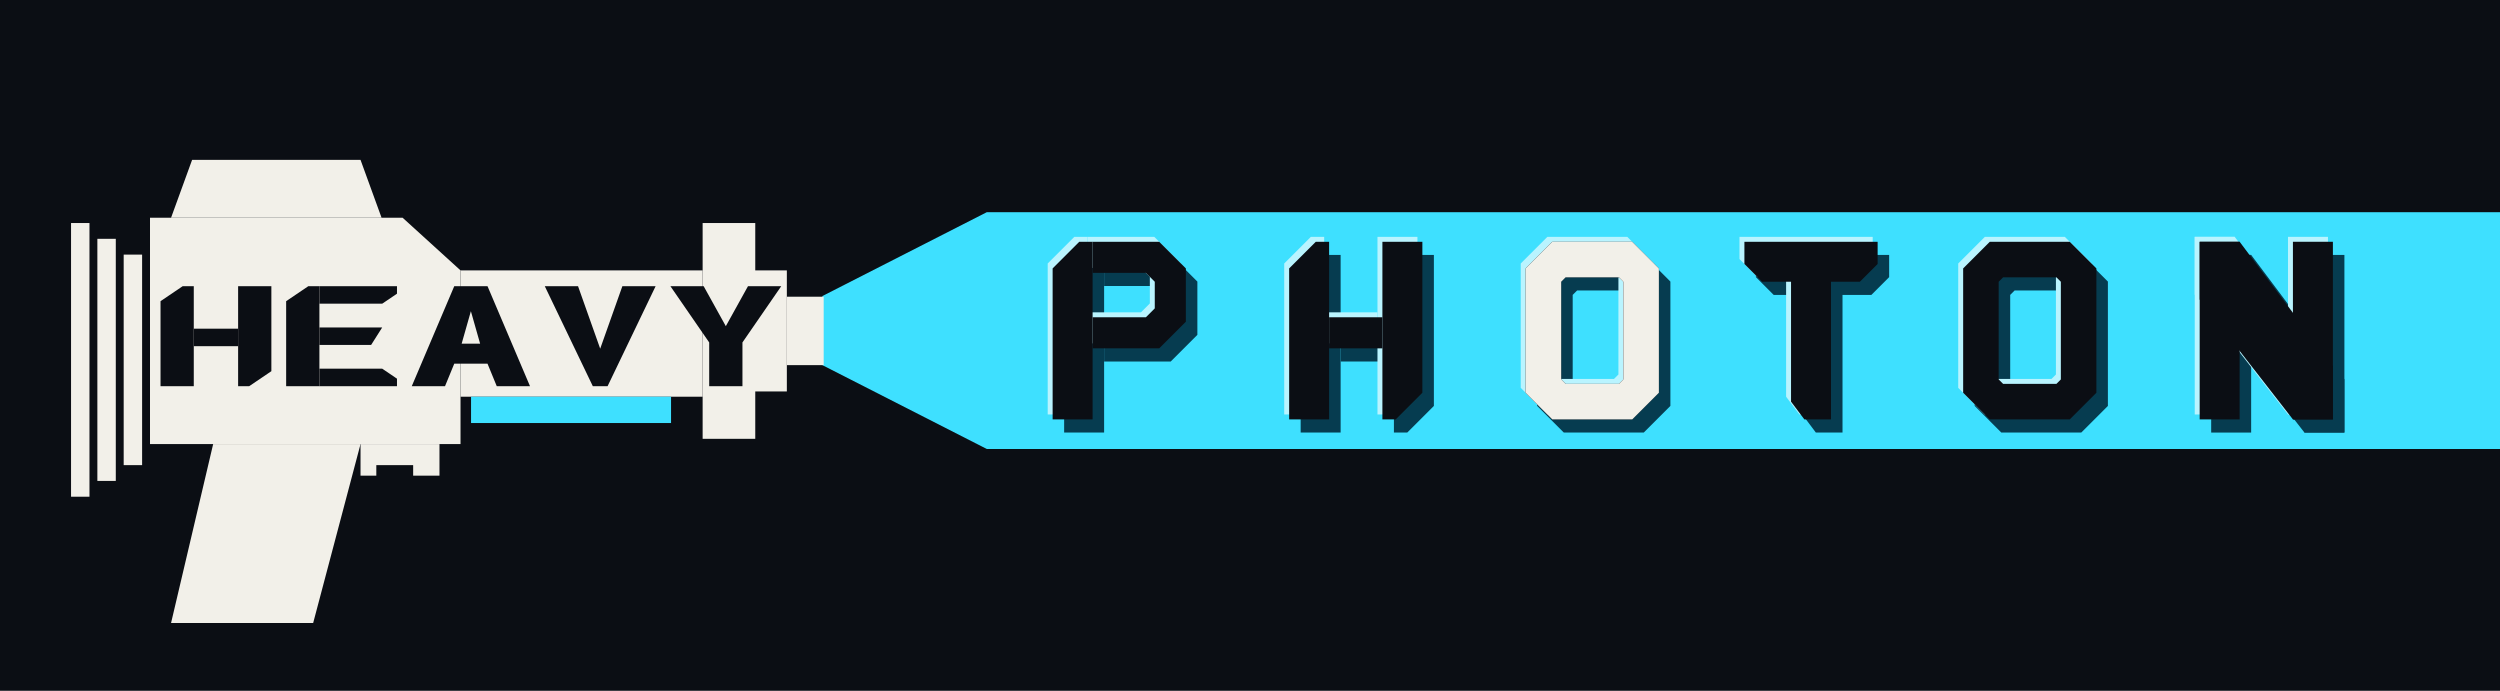
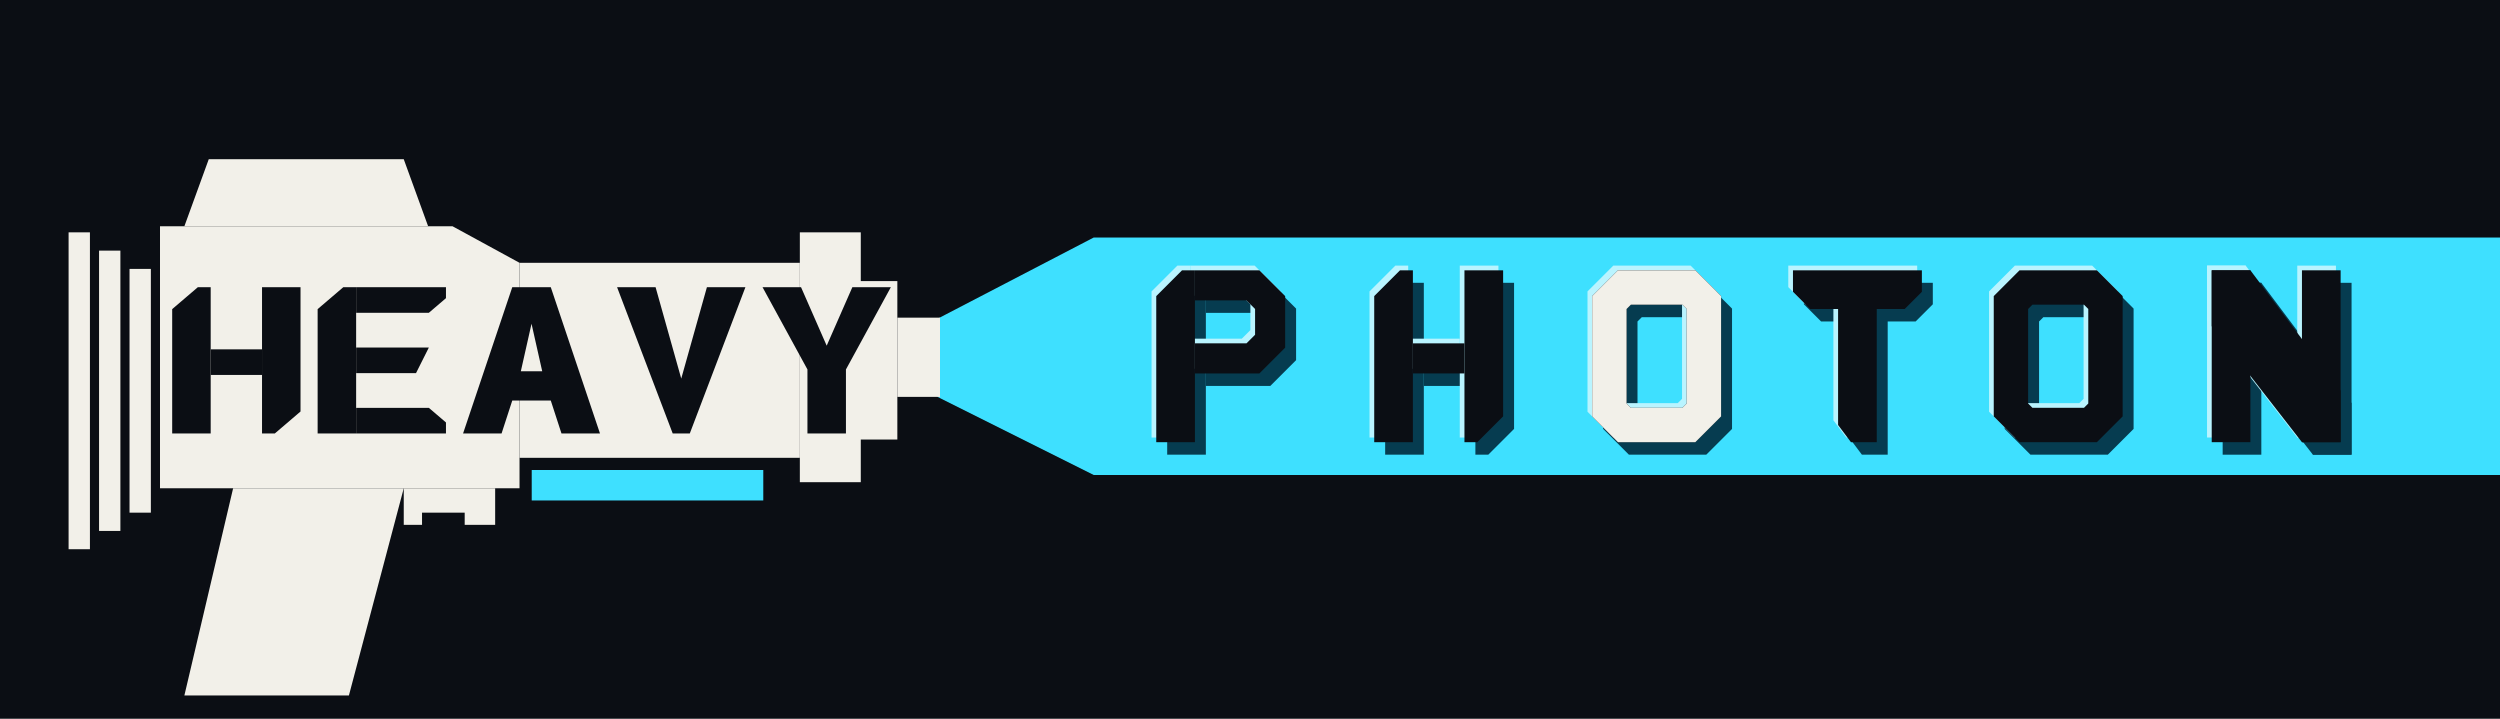
- <svg xmlns="http://www.w3.org/2000/svg" viewBox="0 0 1520 420" width="1520" height="420">
-   <rect width="1520" height="420" fill="#0B0E14" />
-   <path fill="#3EE0FF" d="M500,180 L600,129 L1520,129 L1520,273 L600,273 L500,222 Z" />
+ <svg xmlns="http://www.w3.org/2000/svg" viewBox="0 0 1600 460" width="1600" height="460">
+   <rect width="1600" height="460" fill="#0B0E14" />
+   <path fill="#3EE0FF" d="M600,204 L700,152 L1600,152 L1600,304 L700,304 L600,254 Z" />
  <g fill="#063C50" transform="translate(7 8)">
-     <g transform="translate(640 147) scale(1.35)">
+     <g transform="translate(740 173) scale(1.375)">
      <g transform="translate(0.0 0)">
        <path fill-rule="evenodd" transform="translate(0 0)" d="M18,0 L48,0 L60,12 L60,36 L48,48 L18,48 L18,34 L42,34 L46,30 L46,18 L42,14 L18,14 Z" />
        <polygon points="0,12 12,0 18,0 18,80 0,80" />
      </g>
-       <g transform="translate(106.5185 0)">
+       <g transform="translate(101.4545 0)">
        <rect x="18" y="34" width="24" height="14" />
        <polygon points="0,12 12,0 18,0 18,80 0,80" />
        <polygon points="42,0 60,0 60,68 48,80 42,80" />
      </g>
-       <g transform="translate(213.037 0)">
+       <g transform="translate(202.9091 0)">
        <path fill-rule="evenodd" transform="translate(0 0)" d="M12,0 L48,0 L60,12 L60,68 L48,80 L12,80 L0,68 L0,12 Z M18,16 L42,16 L44,18 L44,62 L42,64 L18,64 L16,62 L16,18 Z" />
      </g>
-       <g transform="translate(311.5556 0)">
+       <g transform="translate(296.3636 0)">
        <polygon points="0,0 60,0 60,10 52,18 8,18 0,10" />
        <polygon points="21,14 39,14 39,80 27,80 21,72" />
      </g>
-       <g transform="translate(410.0741 0)">
+       <g transform="translate(389.8182 0)">
        <path fill-rule="evenodd" transform="translate(0 0)" d="M12,0 L48,0 L60,12 L60,68 L48,80 L12,80 L0,68 L0,12 Z M18,16 L42,16 L44,18 L44,62 L42,64 L18,64 L16,62 L16,18 Z" />
      </g>
-       <g transform="translate(516.5926 0)">
+       <g transform="translate(491.2727 0)">
        <rect x="0" y="0" width="18" height="80" />
        <rect x="42" y="0" width="18" height="80" />
        <polygon points="0,0 18,0 60,56 60,80 42,80 0,26" />
      </g>
    </g>
  </g>
  <g fill="#B9F4FF" transform="translate(-3 -3)">
-     <g transform="translate(640 147) scale(1.35)">
+     <g transform="translate(740 173) scale(1.375)">
      <g transform="translate(0.0 0)">
        <path fill-rule="evenodd" transform="translate(0 0)" d="M18,0 L48,0 L60,12 L60,36 L48,48 L18,48 L18,34 L42,34 L46,30 L46,18 L42,14 L18,14 Z" />
        <polygon points="0,12 12,0 18,0 18,80 0,80" />
      </g>
-       <g transform="translate(106.5185 0)">
+       <g transform="translate(101.4545 0)">
        <rect x="18" y="34" width="24" height="14" />
        <polygon points="0,12 12,0 18,0 18,80 0,80" />
        <polygon points="42,0 60,0 60,68 48,80 42,80" />
      </g>
-       <g transform="translate(213.037 0)">
+       <g transform="translate(202.9091 0)">
        <path fill-rule="evenodd" transform="translate(0 0)" d="M12,0 L48,0 L60,12 L60,68 L48,80 L12,80 L0,68 L0,12 Z M18,16 L42,16 L44,18 L44,62 L42,64 L18,64 L16,62 L16,18 Z" />
      </g>
-       <g transform="translate(311.5556 0)">
+       <g transform="translate(296.3636 0)">
        <polygon points="0,0 60,0 60,10 52,18 8,18 0,10" />
        <polygon points="21,14 39,14 39,80 27,80 21,72" />
      </g>
-       <g transform="translate(410.0741 0)">
+       <g transform="translate(389.8182 0)">
        <path fill-rule="evenodd" transform="translate(0 0)" d="M12,0 L48,0 L60,12 L60,68 L48,80 L12,80 L0,68 L0,12 Z M18,16 L42,16 L44,18 L44,62 L42,64 L18,64 L16,62 L16,18 Z" />
      </g>
-       <g transform="translate(516.5926 0)">
+       <g transform="translate(491.2727 0)">
        <rect x="0" y="0" width="18" height="80" />
        <rect x="42" y="0" width="18" height="80" />
        <polygon points="0,0 18,0 60,56 60,80 42,80 0,26" />
      </g>
    </g>
  </g>
  <g fill="#0B0E14">
-     <g transform="translate(640 147) scale(1.35)">
+     <g transform="translate(740 173) scale(1.375)">
      <g transform="translate(0.0 0)">
        <path fill-rule="evenodd" transform="translate(0 0)" d="M18,0 L48,0 L60,12 L60,36 L48,48 L18,48 L18,34 L42,34 L46,30 L46,18 L42,14 L18,14 Z" />
        <polygon points="0,12 12,0 18,0 18,80 0,80" />
      </g>
-       <g transform="translate(106.5185 0)">
+       <g transform="translate(101.4545 0)">
        <rect x="18" y="34" width="24" height="14" />
        <polygon points="0,12 12,0 18,0 18,80 0,80" />
        <polygon points="42,0 60,0 60,68 48,80 42,80" />
      </g>
-       <g transform="translate(213.037 0)">
+       <g transform="translate(202.9091 0)">
        <path fill-rule="evenodd" transform="translate(0 0)" d="M12,0 L48,0 L60,12 L60,68 L48,80 L12,80 L0,68 L0,12 Z M18,16 L42,16 L44,18 L44,62 L42,64 L18,64 L16,62 L16,18 Z" />
      </g>
-       <g transform="translate(311.5556 0)">
+       <g transform="translate(296.3636 0)">
        <polygon points="0,0 60,0 60,10 52,18 8,18 0,10" />
        <polygon points="21,14 39,14 39,80 27,80 21,72" />
      </g>
-       <g transform="translate(410.0741 0)">
+       <g transform="translate(389.8182 0)">
        <path fill-rule="evenodd" transform="translate(0 0)" d="M12,0 L48,0 L60,12 L60,68 L48,80 L12,80 L0,68 L0,12 Z M18,16 L42,16 L44,18 L44,62 L42,64 L18,64 L16,62 L16,18 Z" />
      </g>
-       <g transform="translate(516.5926 0)">
+       <g transform="translate(491.2727 0)">
        <rect x="0" y="0" width="18" height="80" />
        <rect x="42" y="0" width="18" height="80" />
        <polygon points="0,0 18,0 60,56 60,80 42,80 0,26" />
      </g>
    </g>
  </g>
  <g fill="#F2F0E9">
-     <g transform="translate(927.6 147) scale(1.35)">
+     <g transform="translate(1019.0 173) scale(1.375)">
      <path fill-rule="evenodd" transform="translate(0 0)" d="M12,0 L48,0 L60,12 L60,68 L48,80 L12,80 L0,68 L0,12 Z M18,16 L42,16 L44,18 L44,62 L42,64 L18,64 L16,62 L16,18 Z" />
    </g>
  </g>
-   <g transform="translate(40 30) scale(1.6)">
+   <g transform="translate(40 20) scale(1.95)">
    <g fill="#F2F0E9">
      <rect x="2" y="66" width="7" height="104" />
      <rect x="12" y="72" width="7" height="92" />
      <rect x="22" y="78" width="7" height="80" />
-       <path d="M32,64 L128,64 L150,84 L150,150 L32,150 Z" />
+       <path d="M32,64 L128,64 L150,76 L150,150 L32,150 Z" />
      <path d="M56,150 L112,150 L94,218 L40,218 Z" />
      <rect x="112" y="150" width="30" height="12" />
      <path d="M48,42 L112,42 L120,64 L40,64 Z" />
-       <path d="M150,84 L242,84 L242,132 L150,132 Z" />
-       <path d="M242,66 L262,66 L262,84 L274,84 L274,130 L262,130 L262,148 L242,148 Z" />
+       <path d="M150,76 L242,76 L242,140 L150,140 Z" />
+       <path d="M242,66 L262,66 L262,82 L274,82 L274,134 L262,134 L262,148 L242,148 Z" />
      <rect x="274" y="94" width="14" height="26" />
    </g>
    <g fill="#3EE0FF">
-       <rect x="154" y="132" width="76" height="10" />
+       <rect x="154" y="144" width="76" height="10" />
    </g>
    <rect x="118" y="158" width="14" height="8" fill="#0B0E14" />
-     <g fill="#0B0E14" transform="translate(36 90) scale(0.702 0.475)">
+     <g fill="#0B0E14" transform="translate(36 84) scale(0.702 0.6)">
      <g transform="translate(0.0 0)">
        <rect x="18" y="34" width="24" height="14" />
        <polygon points="0,12 12,0 18,0 18,80 0,80" />
        <polygon points="42,0 60,0 60,68 48,80 42,80" />
      </g>
      <g transform="translate(68.0 0)">
        <polygon points="0,12 12,0 18,0 18,80 0,80" />
        <polygon points="18,0 60,0 60,6 52,14 18,14" />
        <polygon points="18,33 52,33 46,47 18,47" />
        <polygon points="18,66 52,66 60,74 60,80 18,80" />
      </g>
      <g transform="translate(136.0 0)">
        <path fill-rule="evenodd" transform="translate(0 0)" d="M23,0 L41,0 L64,80 L46,80 L41,62 L23,62 L18,80 L0,80 Z M32,20 L37,46 L27,46 Z" />
      </g>
      <g transform="translate(208.0 0)">
        <polygon points="0,0 18,0 30,50 42,0 60,0 34,80 26,80" />
      </g>
      <g transform="translate(276.0 0)">
        <polygon points="0,0 18,0 30,32 42,0 60,0 39,45 39,80 21,80 21,45" />
      </g>
    </g>
  </g>
</svg>
